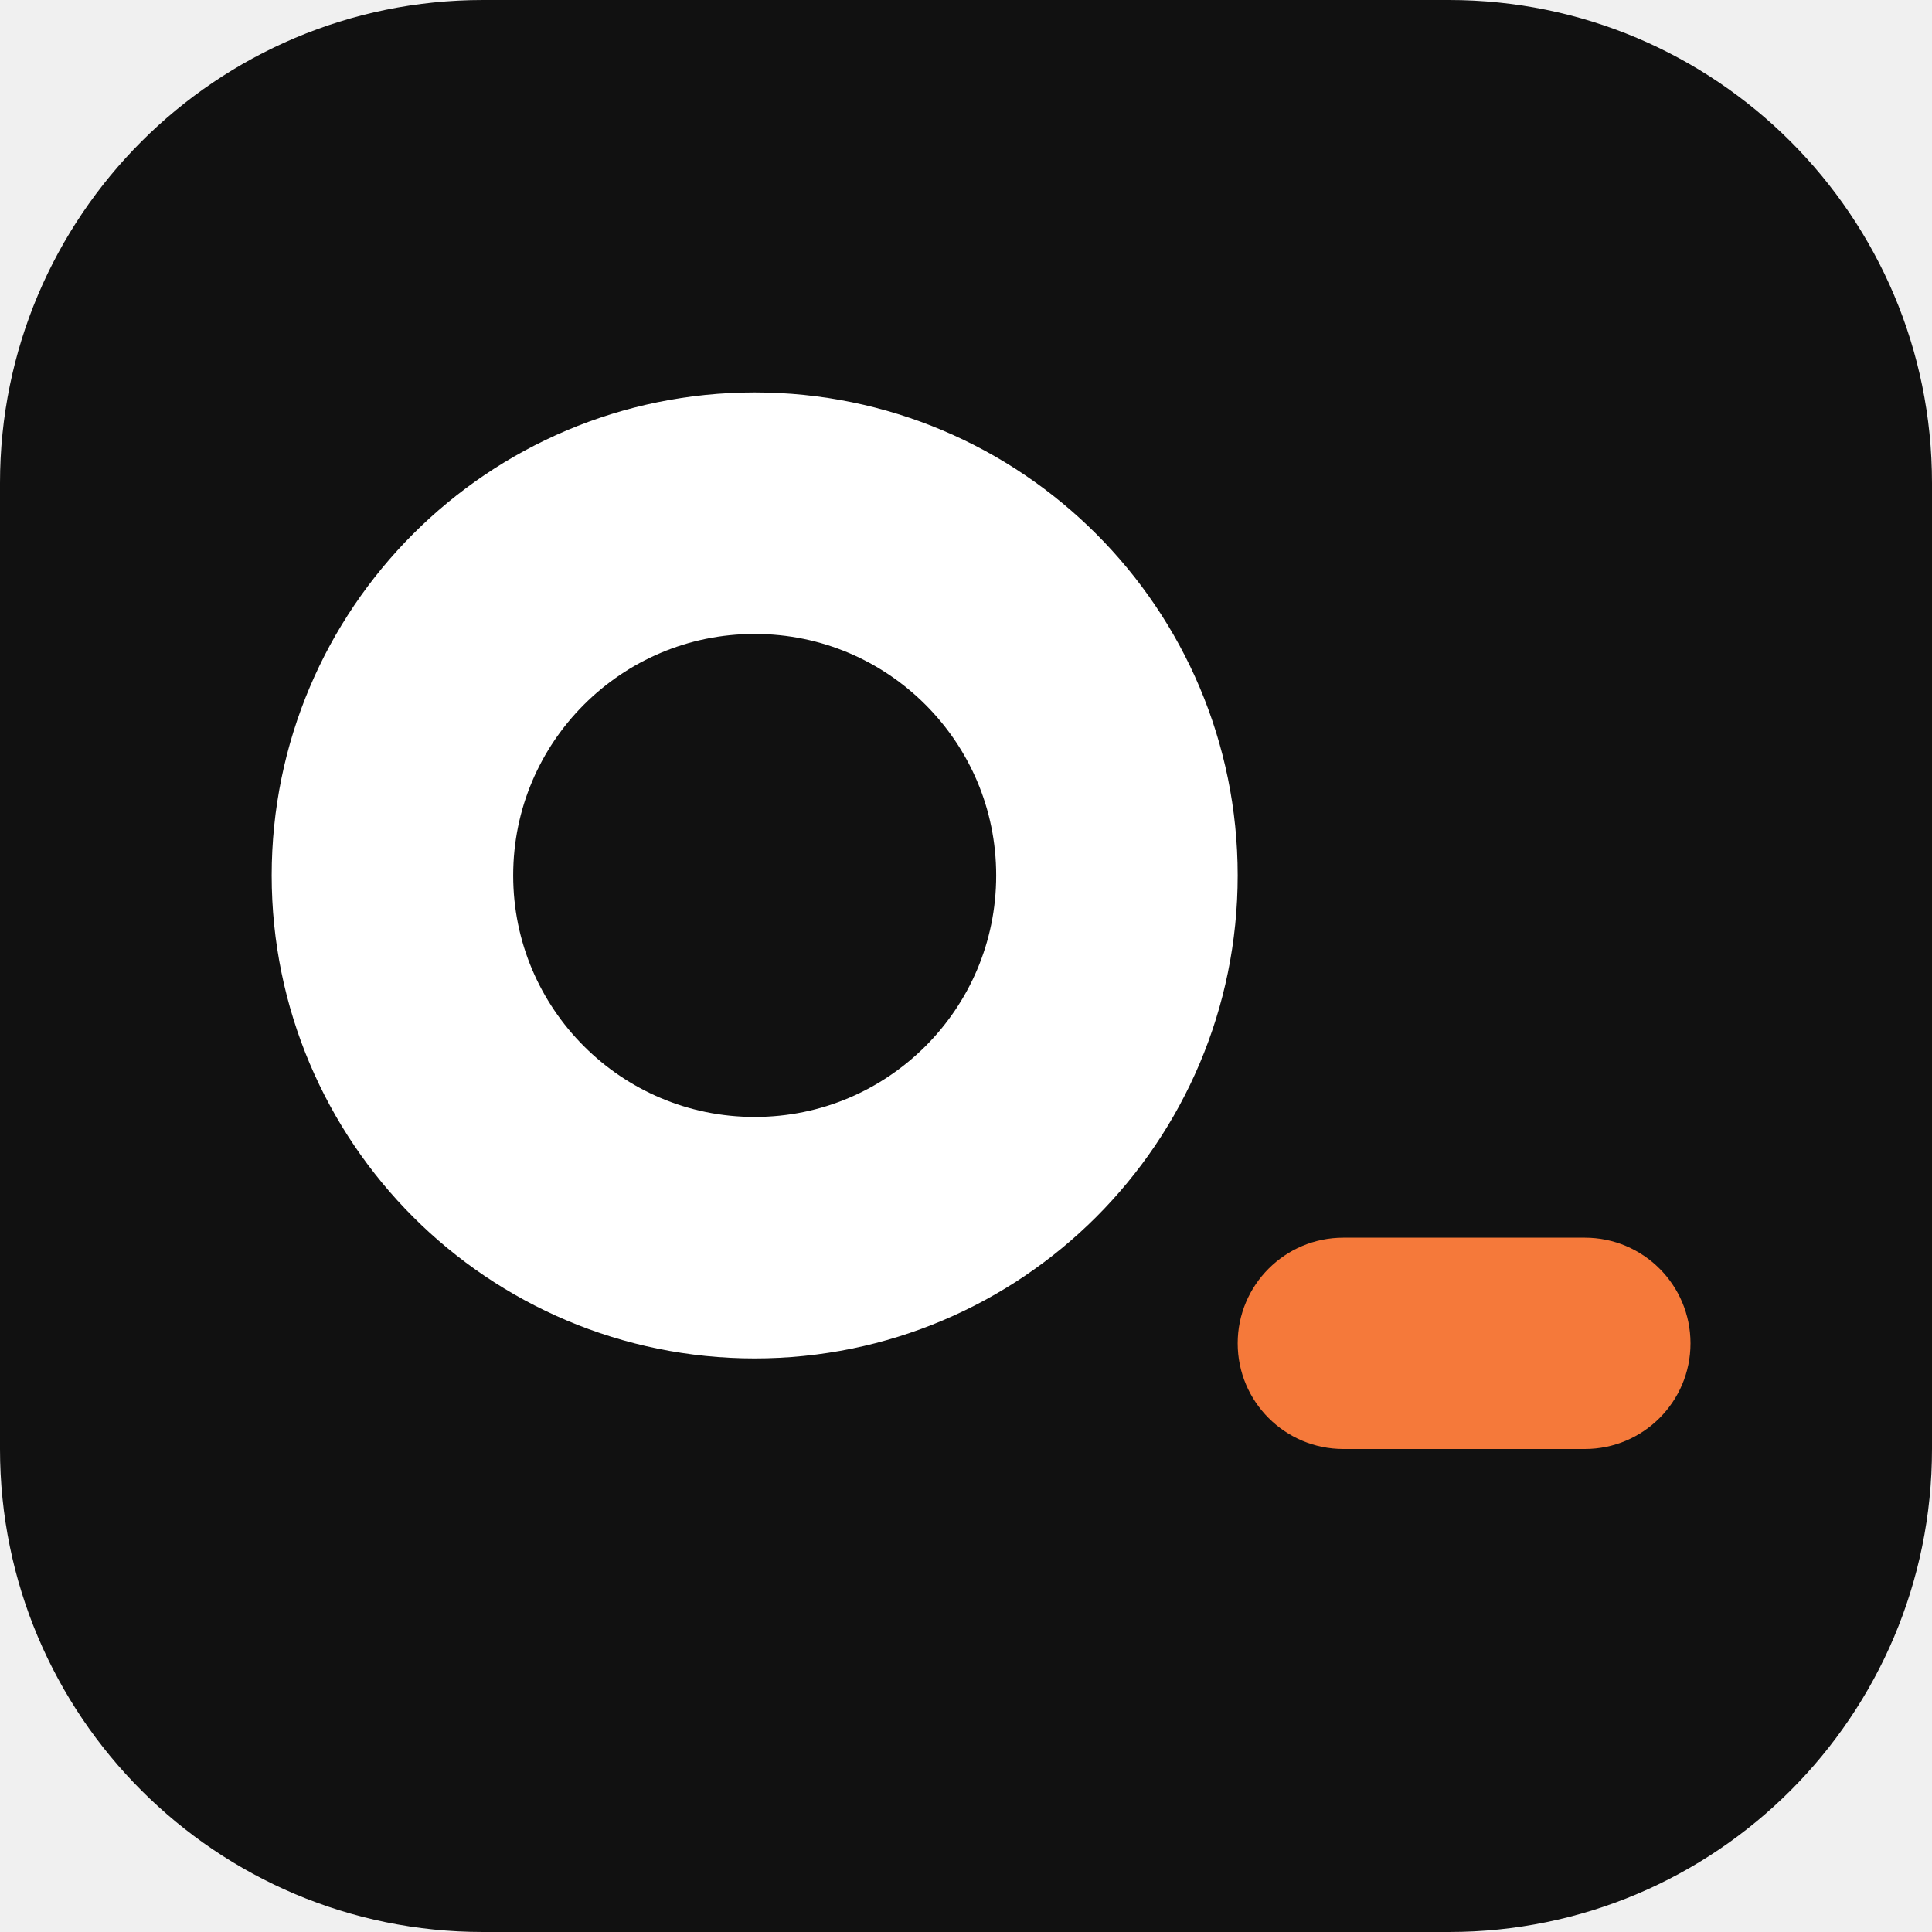
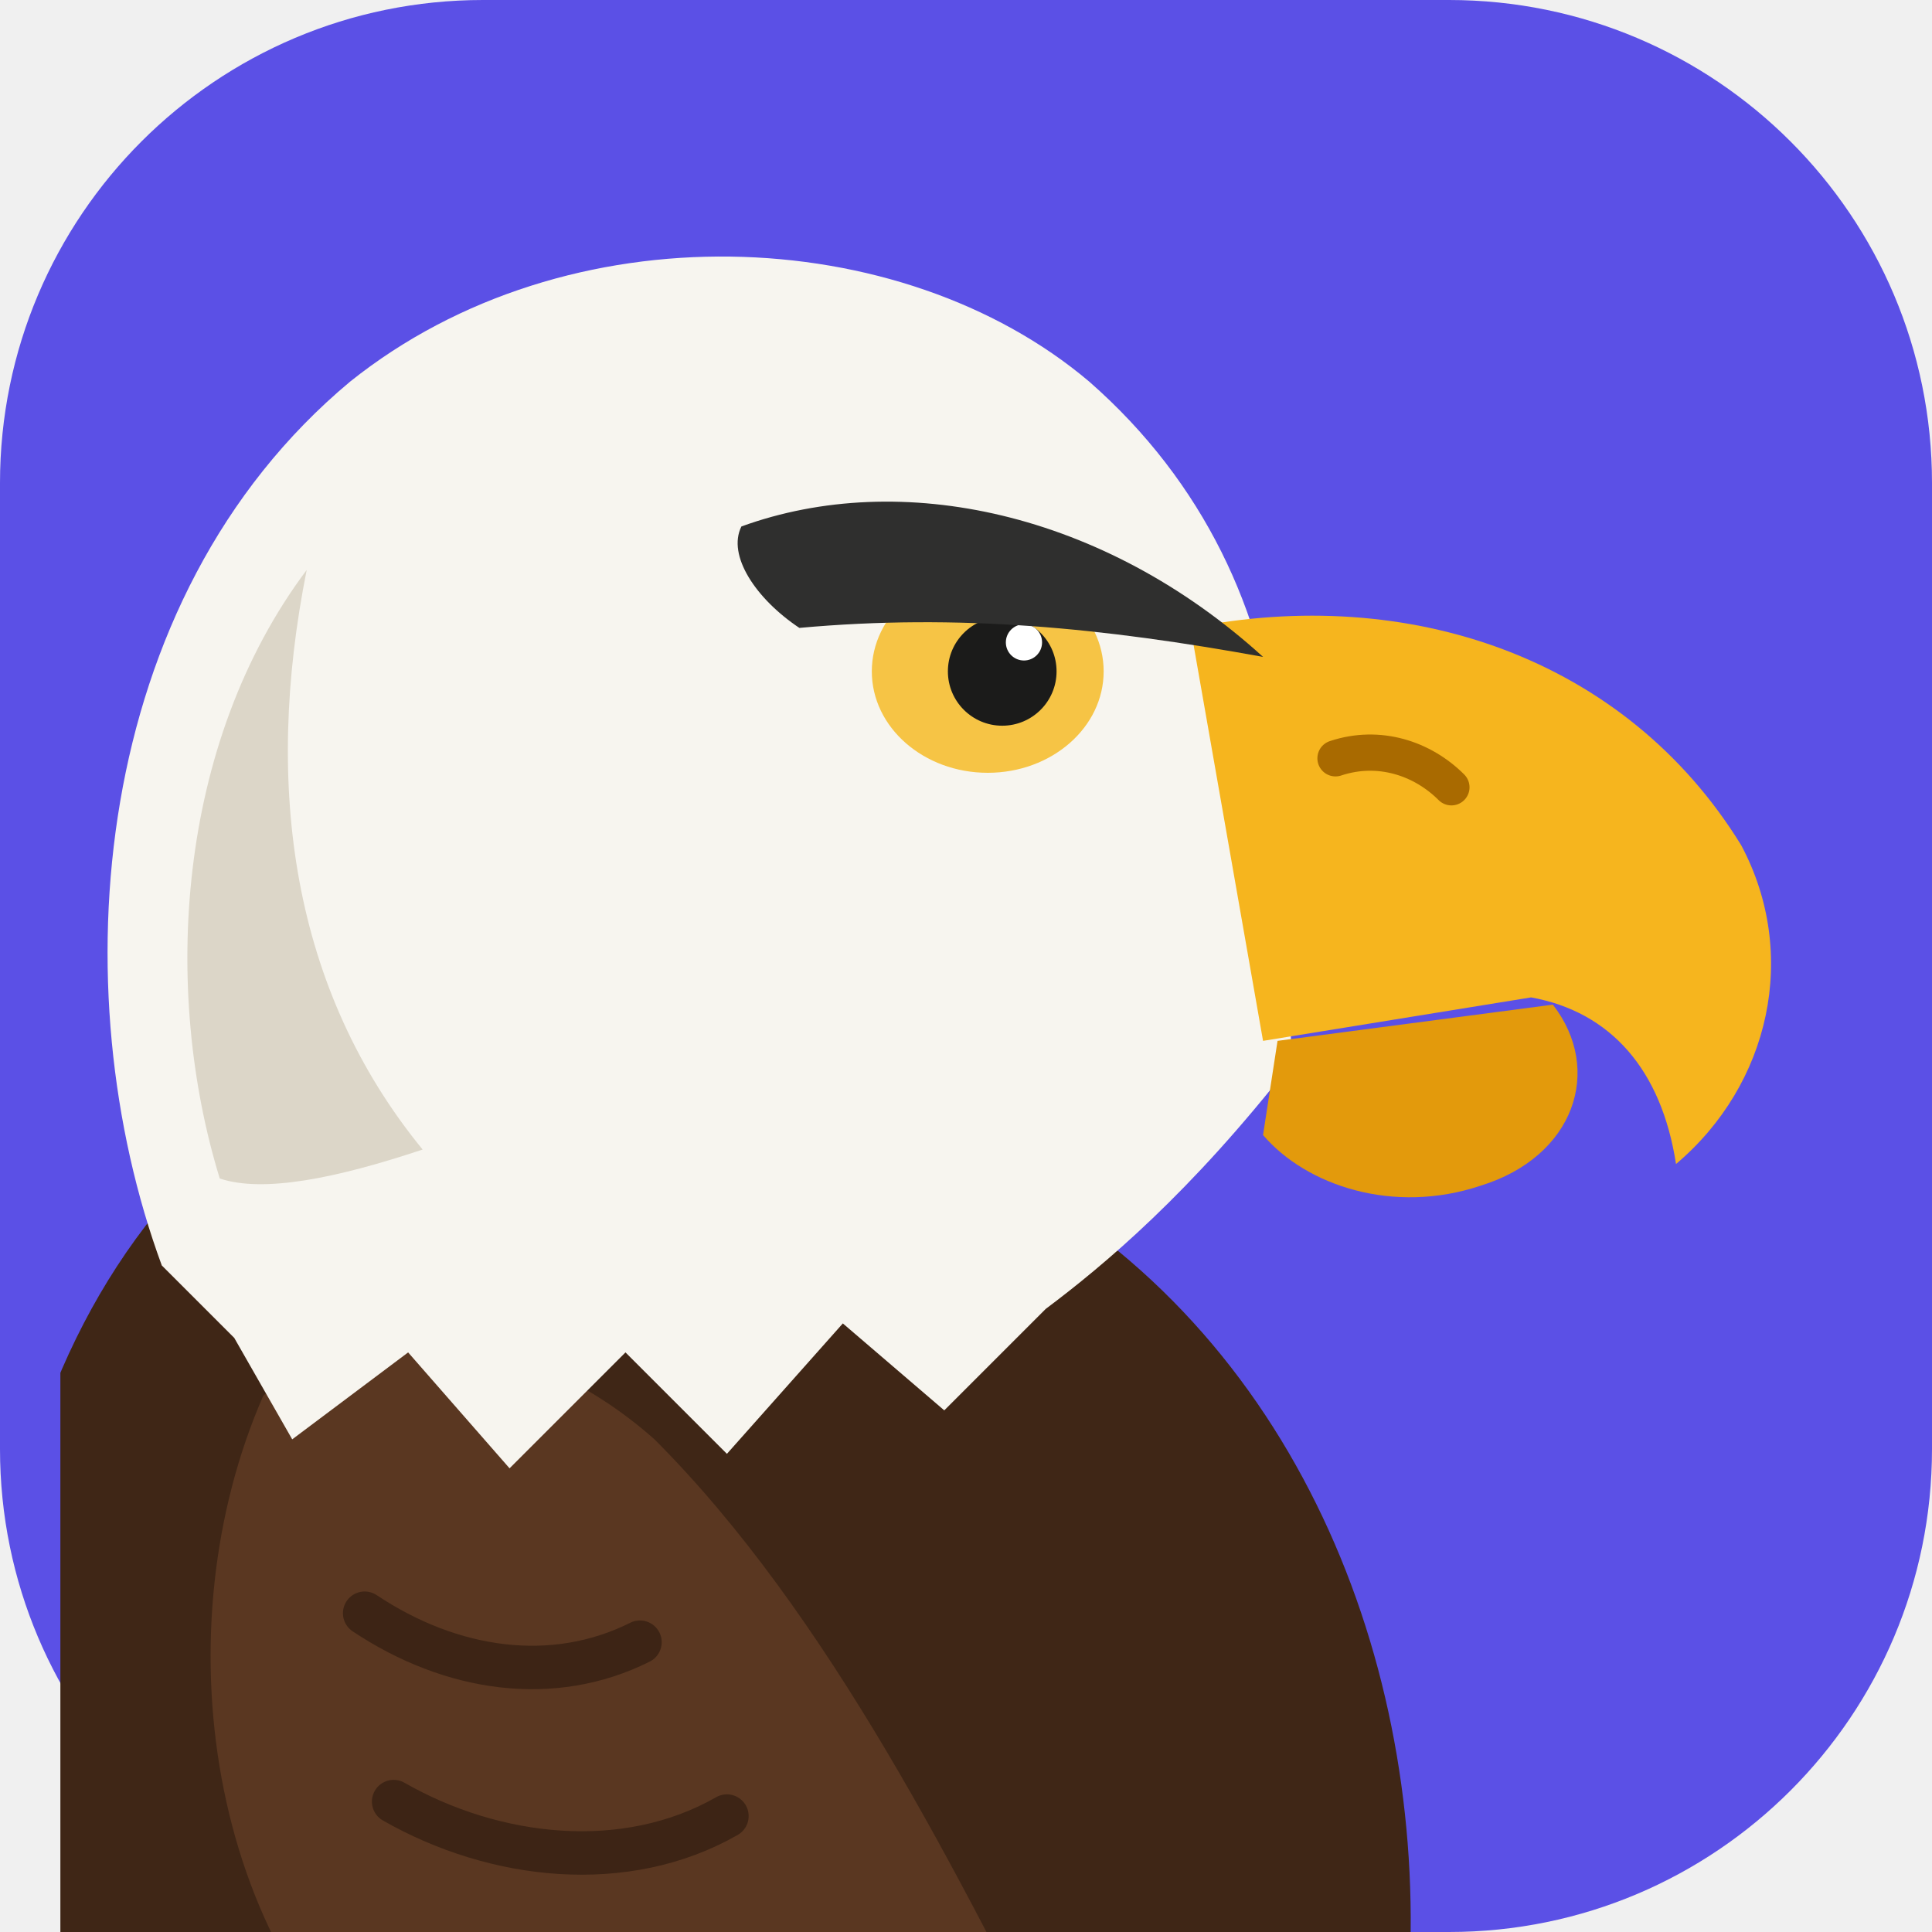
<svg xmlns="http://www.w3.org/2000/svg" viewBox="0 0 64 64">
-   <rect width="64" height="64" rx="16" fill="#111" />
-   <circle cx="25" cy="29" r="12" fill="none" stroke="#fff" stroke-width="8" />
-   <rect x="41" y="41" width="15" height="7" rx="3.5" fill="#f5793a" />
+   <rect width="64" height="64" rx="16" fill="#5b50e6" />
+   <svg x="2" y="4" width="60" height="60" viewBox="70 30 250 250">
+     <path d="M96 168C58 198 50 262 78 304L254 304C262 262 250 214 216 186Z" fill="#3f2616" />
+     <path d="M98 206C84 238 90 282 118 304L210 304C194 272 176 236 152 212C134 196 110 194 98 206Z" fill="#5a3721" />
+     <path d="M112 236C124 244 138 246 150 240M116 262C130 270 148 272 162 264M126 286C140 294 160 296 176 288" stroke="#2a180d" stroke-width="6" stroke-linecap="round" fill="none" opacity="0.6" />
+     <path d="M84 188C70 150 74 96 110 66C140 42 186 44 212 66C228 80 236 98 238 116L240 160C226 178 214 188 206 194L192 208L178 196L162 214L148 200L132 216L118 200L102 212L94 198Z" fill="#f7f5ef" />
+     <path d="M92 176C84 150 86 116 104 92C98 122 102 150 120 172C108 176 98 178 92 176Z" fill="#dcd6c8" />
+     <path d="M226 100C256 94 286 104 302 130C310 145 306 163 293 174C291 161 284 153 273 151L236 157Z" fill="#f6b51e" />
+     <path d="M238 157L276 152C283 161 279 173 266 177C254 181 242 177 236 170Z" fill="#e39a0c" />
+     <path d="M246 118C252 116 258 118 262 122" stroke="#a96a00" stroke-width="5" stroke-linecap="round" fill="none" opacity="1" />
+     <ellipse cx="198" cy="106" rx="16" ry="14" fill="#f6c445" />
+     <circle cx="200" cy="106" r="7.5" fill="#1b1b1a" />
+     <circle cx="203" cy="102" r="2.5" fill="#fff" />
+     <path d="M164 86C186 78 214 84 236 104C214 100 194 98 172 100C166 96 162 90 164 86Z" fill="#2f2f2e" />
+   </svg>
</svg>
